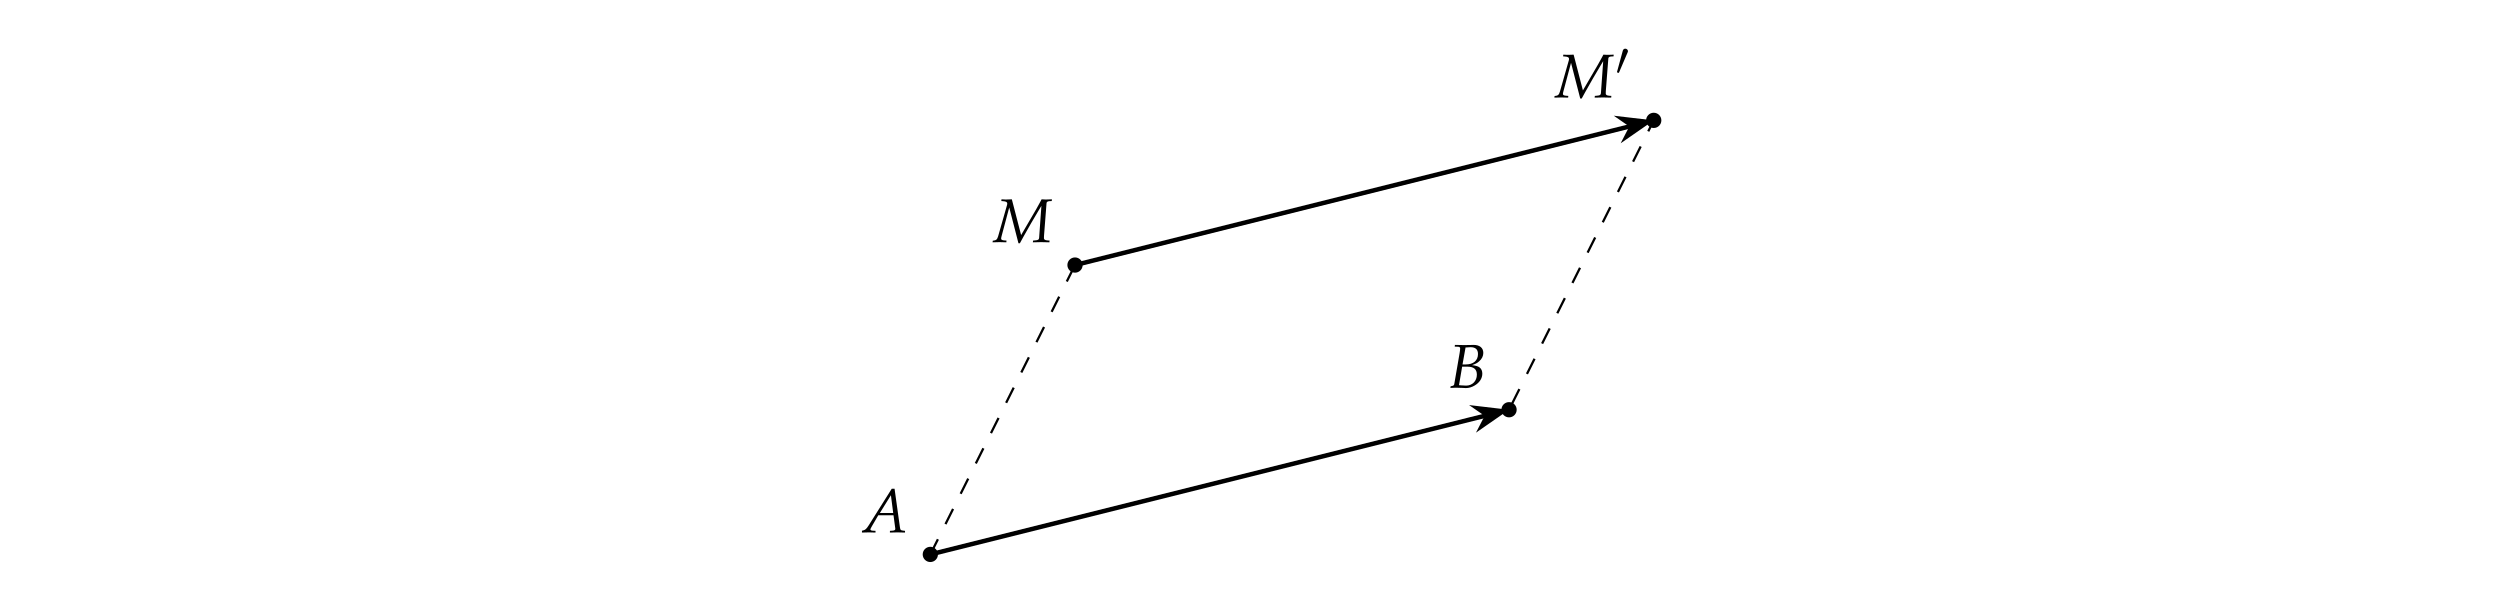
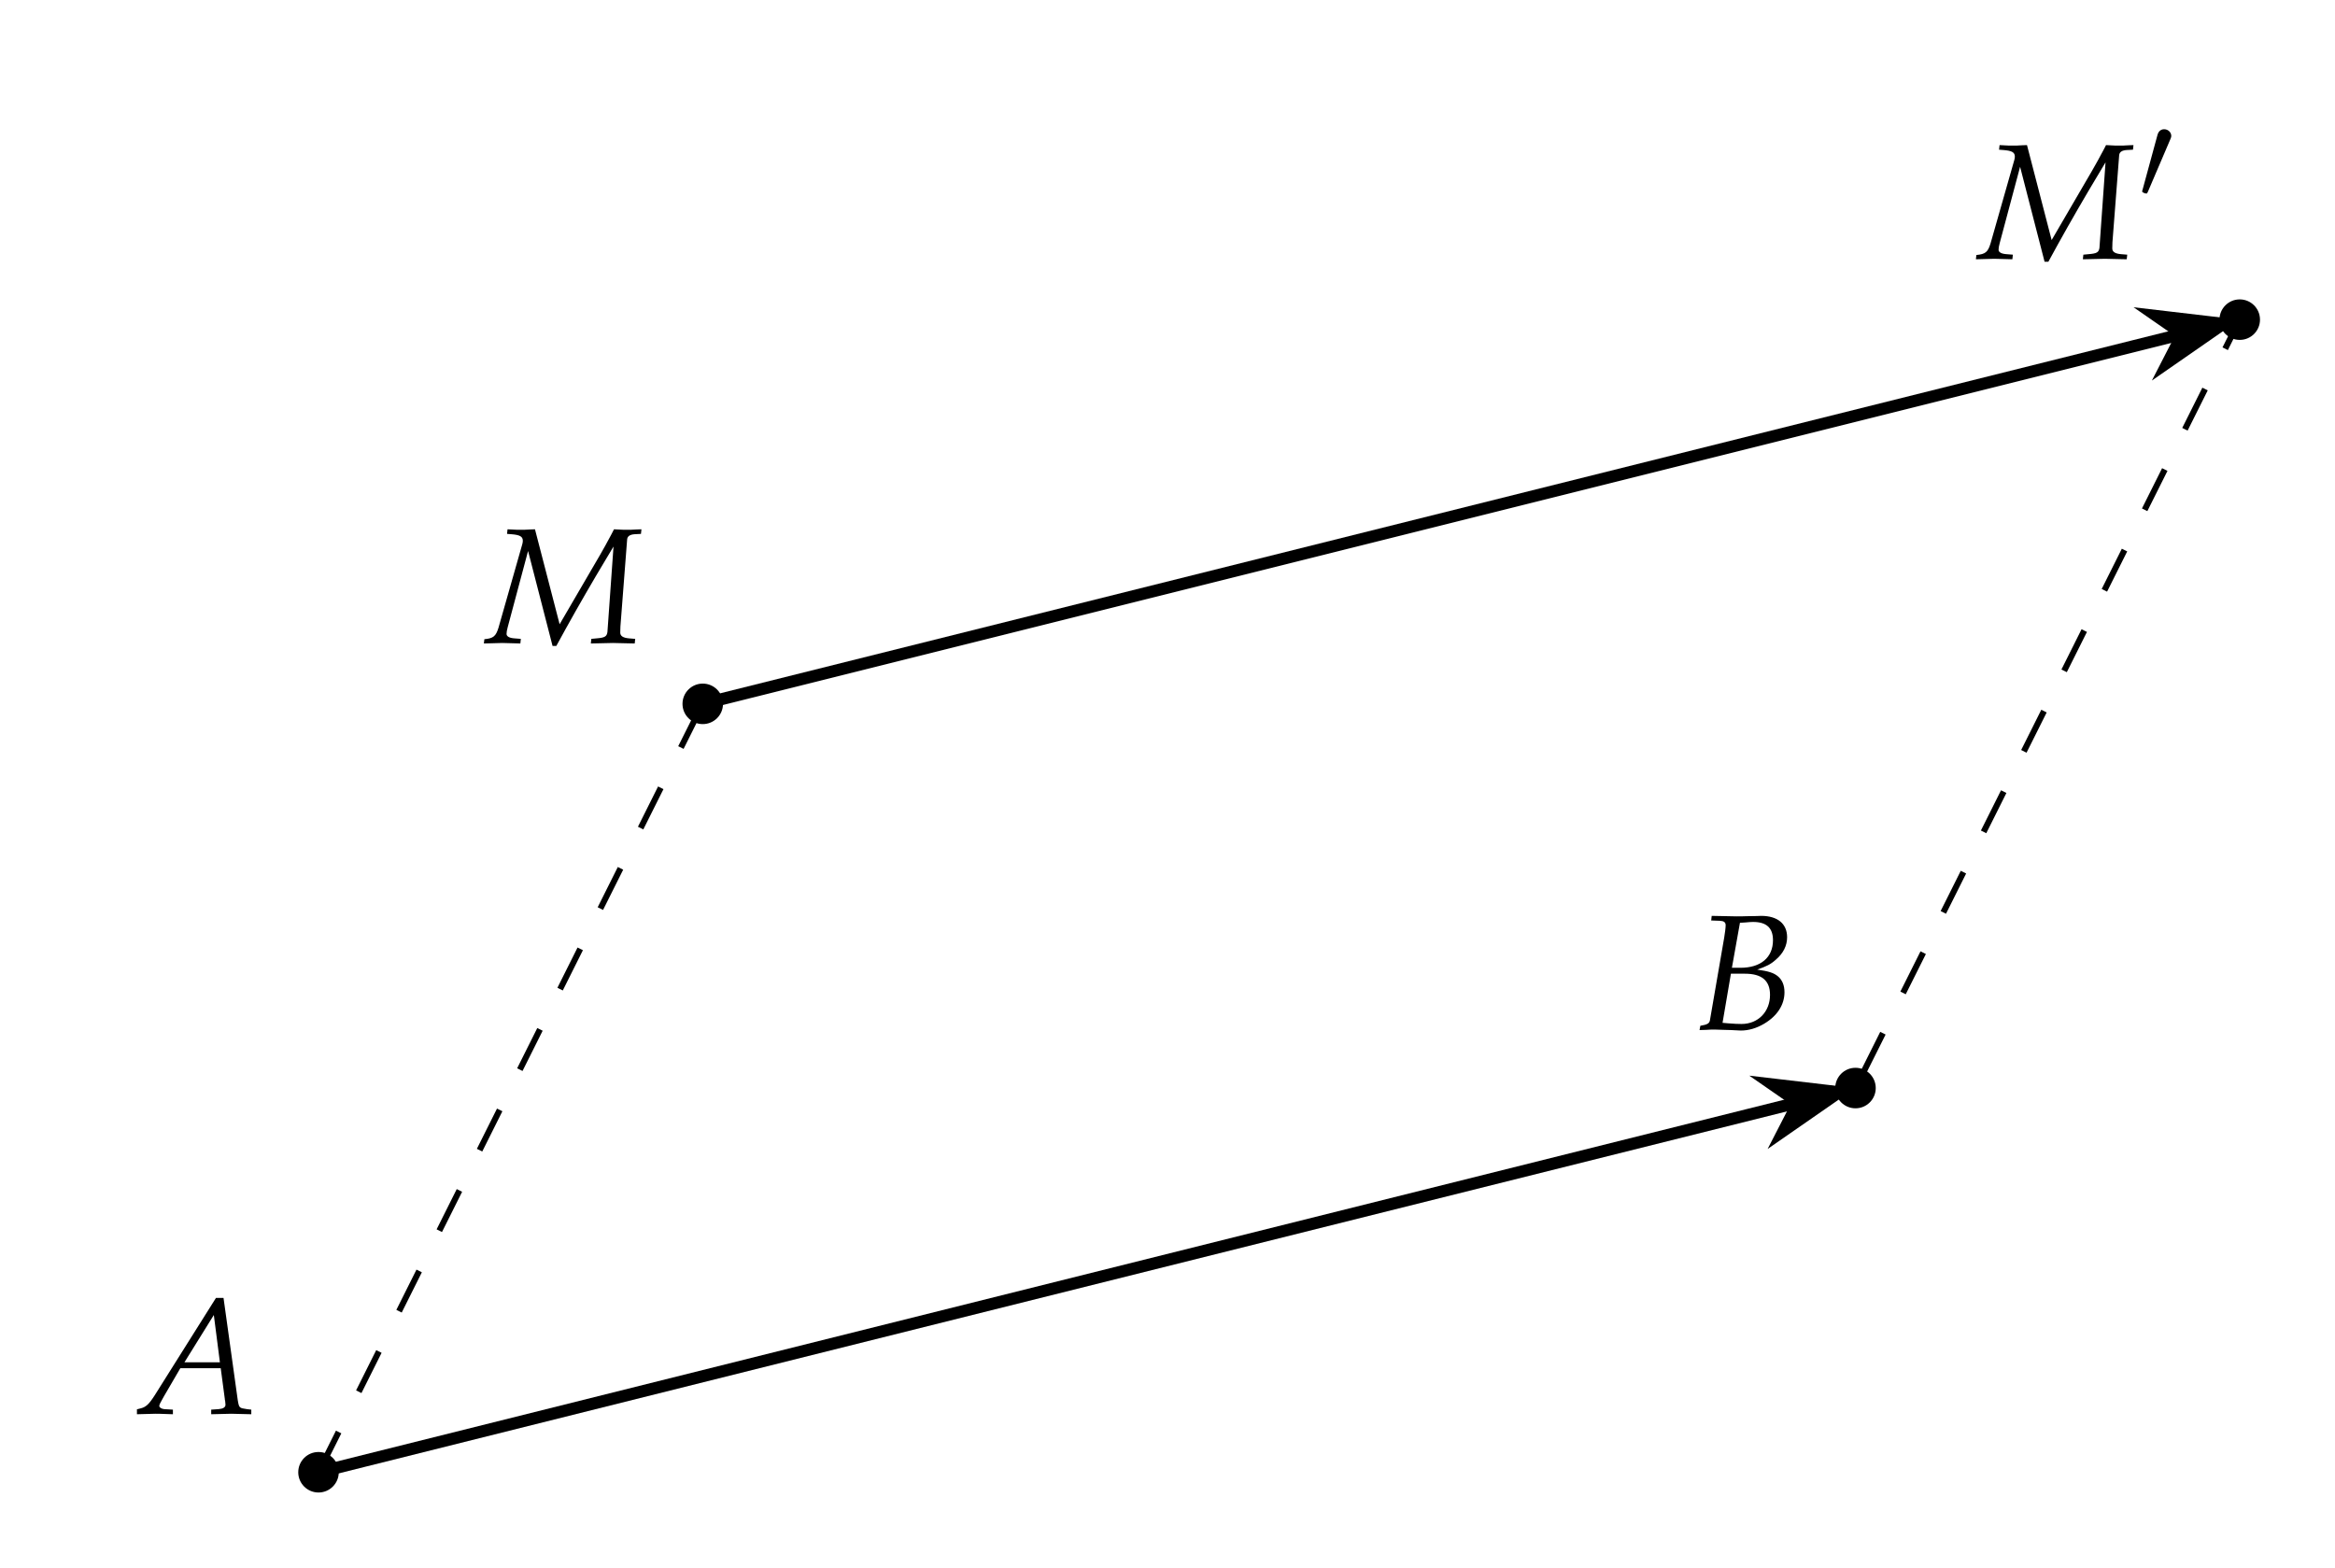
- <svg xmlns="http://www.w3.org/2000/svg" xmlns:xlink="http://www.w3.org/1999/xlink" version="1.1" width="440.829" height="104.087" viewBox="0 0 440.829 104.087">
+ <svg xmlns="http://www.w3.org/2000/svg" xmlns:xlink="http://www.w3.org/1999/xlink" version="1.1" width="155.031" height="104.087" viewBox="0 0 155.031 104.087">
  <defs>
    <path id="font_1_18" d="M.462 .705 .089 .112C.053 .056 .035 .04 .001 .032L-.019 .027V-.003C.073 0 .073 0 .093 0 .112 0 .114 0 .2-.003V.025L.148 .028C.132 .029 .117 .038 .117 .047 .117 .055 .124 .069 .143 .102L.245 .277H.491L.516 .089V.086C.516 .085 .517 .082 .518 .077 .519 .069 .52 .059 .52 .055 .52 .039 .505 .03 .477 .028L.433 .025V-.003C.535 0 .535 0 .555 0 .575 0 .575 0 .677-.003V.025L.651 .028C.604 .035 .603 .035 .595 .08L.508 .705H.462M.449 .601 .486 .313H.27L.449 .601Z" />
    <path id="font_1_1" d="M.097 .664 .15 .662C.174 .661 .185 .653 .185 .635 .185 .621 .181 .589 .176 .559L.089 .055C.085 .037 .073 .03 .031 .023L.026-.003 .063-.002C.09 0 .105 0 .117 0 .128 0 .154-.001 .18-.002L.217-.003 .237-.004C.256-.005 .269-.006 .277-.006 .325-.006 .373 .008 .42 .036 .499 .083 .543 .151 .543 .227 .543 .27 .529 .303 .502 .325 .476 .346 .446 .355 .377 .365 .434 .385 .459 .397 .49 .425 .536 .464 .559 .511 .559 .562 .559 .644 .501 .692 .401 .692 .399 .692 .389 .692 .374 .691L.311 .69C.299 .689 .263 .689 .251 .689 .232 .689 .201 .69 .152 .691L.1 .692 .097 .664M.217 .34H.302C.405 .34 .455 .298 .455 .211 .455 .108 .382 .034 .282 .034 .262 .034 .233 .035 .2 .038 .194 .039 .182 .04 .166 .041L.217 .34M.272 .65C.283 .65 .285 .651 .306 .652 .327 .654 .34 .655 .352 .655 .433 .655 .473 .619 .473 .544 .473 .439 .399 .376 .275 .376H.223L.272 .65Z" />
    <path id="font_1_7" d="M.937 .664 .94 .692 .912 .691C.884 .689 .869 .689 .856 .689H.832L.773 .692 .757 .661C.73 .61 .711 .576 .688 .536L.442 .114 .292 .692 .264 .691C.236 .689 .221 .689 .208 .689H.184L.125 .692 .122 .664 .148 .662C.2 .658 .218 .648 .218 .622 .218 .616 .217 .609 .215 .602L.07 .093C.054 .041 .039 .028-.016 .023L-.019-.003 .02-.002C.054-.001 .079 0 .093 0 .107 0 .133-.001 .168-.002L.203-.003 .206 .025 .168 .028C.136 .03 .119 .04 .119 .055 .119 .065 .121 .078 .126 .096L.25 .56 .399-.018H.422L.479 .086C.557 .227 .651 .389 .718 .5L.77 .587 .733 .067C.729 .039 .717 .032 .666 .028L.635 .025 .632-.003 .679-.002C.721-.001 .751 0 .766 0 .782 0 .812-.001 .853-.002L.899-.003 .902 .025 .865 .028C.829 .031 .811 .042 .811 .063L.812 .1 .853 .631C.855 .65 .87 .66 .899 .662L.937 .664Z" />
    <path id="font_2_3" d="M.253 .475C.258 .487 .262 .496 .262 .506 .262 .535 .236 .559 .205 .559 .177 .559 .159 .54 .152 .514L.033 .077C.033 .075 .029 .064 .029 .063 .029 .052 .055 .045 .063 .045 .069 .045 .07 .048 .076 .061L.253 .475Z" />
  </defs>
-   <path transform="matrix(1,0,0,-1,164.046,97.761)" stroke-width=".399" stroke-linecap="butt" stroke-dasharray="2.989,2.989" stroke-miterlimit="10" stroke-linejoin="miter" fill="none" stroke="#000000" d="M0 0 25.512 51.024 127.559 76.536 102.047 25.512" />
-   <path transform="matrix(1,0,0,-1,164.046,97.761)" stroke-width=".797" stroke-linecap="butt" stroke-miterlimit="10" stroke-linejoin="miter" fill="none" stroke="#000000" d="M0 0 98.06 24.515" />
-   <path transform="matrix(.97014,-.24251,-.24251,-.97014,259.7143,73.84375)" d="M5.44 0 1.287 1.571 2.664 0 1.287-1.571Z" />
-   <path transform="matrix(.97014,-.24251,-.24251,-.97014,259.7143,73.84375)" stroke-width=".797" stroke-linecap="butt" stroke-miterlimit="10" stroke-linejoin="miter" fill="none" stroke="#000000" d="M5.44 0 1.287 1.571 2.664 0 1.287-1.571Z" />
-   <path transform="matrix(1,0,0,-1,164.046,97.761)" stroke-width=".797" stroke-linecap="butt" stroke-miterlimit="10" stroke-linejoin="miter" fill="none" stroke="#000000" d="M25.512 51.024 123.572 75.539" />
-   <path transform="matrix(.97014,-.24251,-.24251,-.97014,285.2262,22.82002)" d="M5.44 0 1.287 1.571 2.664 0 1.287-1.571Z" />
-   <path transform="matrix(.97014,-.24251,-.24251,-.97014,285.2262,22.82002)" stroke-width=".797" stroke-linecap="butt" stroke-miterlimit="10" stroke-linejoin="miter" fill="none" stroke="#000000" d="M5.44 0 1.287 1.571 2.664 0 1.287-1.571Z" />
-   <path transform="matrix(1,0,0,-1,164.046,97.761)" d="M1.345 0C1.345 .743 .743 1.345 0 1.345-.743 1.345-1.345 .743-1.345 0-1.345-.743-.743-1.345 0-1.345 .743-1.345 1.345-.743 1.345 0ZM0 0" />
-   <use data-text="A" xlink:href="#font_1_18" transform="matrix(10.9091,0,0,-10.9091,152.198,93.876)" />
-   <path transform="matrix(1,0,0,-1,164.046,97.761)" d="M103.392 25.512C103.392 26.255 102.79 26.857 102.047 26.857 101.305 26.857 100.702 26.255 100.702 25.512 100.702 24.769 101.305 24.167 102.047 24.167 102.79 24.167 103.392 24.769 103.392 25.512ZM102.047 25.512" />
-   <use data-text="B" xlink:href="#font_1_1" transform="matrix(10.9091,0,0,-10.9091,255.455,68.36501)" />
-   <path transform="matrix(1,0,0,-1,164.046,97.761)" d="M26.857 51.024C26.857 51.766 26.255 52.369 25.512 52.369 24.769 52.369 24.167 51.766 24.167 51.024 24.167 50.281 24.769 49.679 25.512 49.679 26.255 49.679 26.857 50.281 26.857 51.024ZM25.512 51.024" />
-   <use data-text="M" xlink:href="#font_1_7" transform="matrix(10.9091,0,0,-10.9091,175.233,42.695)" />
-   <path transform="matrix(1,0,0,-1,164.046,97.761)" d="M128.904 76.536C128.904 77.278 128.302 77.881 127.559 77.881 126.816 77.881 126.214 77.278 126.214 76.536 126.214 75.793 126.816 75.191 127.559 75.191 128.302 75.191 128.904 75.793 128.904 76.536ZM127.559 76.536" />
-   <use data-text="M" xlink:href="#font_1_7" transform="matrix(10.9091,0,0,-10.9091,274.295,17.184)" />
-   <use data-text="′" xlink:href="#font_2_3" transform="matrix(8.3049,0,0,-8.3049,284.883,13.224)" />
+   <path transform="matrix(1,0,0,-1,21.147,97.761)" stroke-width=".399" stroke-linecap="butt" stroke-dasharray="2.989,2.989" stroke-miterlimit="10" stroke-linejoin="miter" fill="none" stroke="#000000" d="M0 0 25.512 51.024 127.559 76.536 102.047 25.512" />
+   <path transform="matrix(1,0,0,-1,21.147,97.761)" stroke-width=".797" stroke-linecap="butt" stroke-miterlimit="10" stroke-linejoin="miter" fill="none" stroke="#000000" d="M0 0 98.06 24.515" />
+   <path transform="matrix(.97014,-.24251,-.24251,-.97014,116.8153,73.84375)" d="M5.44 0 1.287 1.571 2.664 0 1.287-1.571Z" />
+   <path transform="matrix(.97014,-.24251,-.24251,-.97014,116.8153,73.84375)" stroke-width=".797" stroke-linecap="butt" stroke-miterlimit="10" stroke-linejoin="miter" fill="none" stroke="#000000" d="M5.44 0 1.287 1.571 2.664 0 1.287-1.571Z" />
+   <path transform="matrix(1,0,0,-1,21.147,97.761)" stroke-width=".797" stroke-linecap="butt" stroke-miterlimit="10" stroke-linejoin="miter" fill="none" stroke="#000000" d="M25.512 51.024 123.572 75.539" />
+   <path transform="matrix(.97014,-.24251,-.24251,-.97014,142.3272,22.82002)" d="M5.44 0 1.287 1.571 2.664 0 1.287-1.571Z" />
+   <path transform="matrix(.97014,-.24251,-.24251,-.97014,142.3272,22.82002)" stroke-width=".797" stroke-linecap="butt" stroke-miterlimit="10" stroke-linejoin="miter" fill="none" stroke="#000000" d="M5.44 0 1.287 1.571 2.664 0 1.287-1.571Z" />
+   <path transform="matrix(1,0,0,-1,21.147,97.761)" d="M1.345 0C1.345 .743 .743 1.345 0 1.345-.743 1.345-1.345 .743-1.345 0-1.345-.743-.743-1.345 0-1.345 .743-1.345 1.345-.743 1.345 0ZM0 0" />
+   <use data-text="A" xlink:href="#font_1_18" transform="matrix(10.9091,0,0,-10.9091,9.299,93.876)" />
+   <path transform="matrix(1,0,0,-1,21.147,97.761)" d="M103.392 25.512C103.392 26.255 102.79 26.857 102.047 26.857 101.305 26.857 100.702 26.255 100.702 25.512 100.702 24.769 101.305 24.167 102.047 24.167 102.79 24.167 103.392 24.769 103.392 25.512ZM102.047 25.512" />
+   <use data-text="B" xlink:href="#font_1_1" transform="matrix(10.9091,0,0,-10.9091,112.556,68.36501)" />
+   <path transform="matrix(1,0,0,-1,21.147,97.761)" d="M26.857 51.024C26.857 51.766 26.255 52.369 25.512 52.369 24.769 52.369 24.167 51.766 24.167 51.024 24.167 50.281 24.769 49.679 25.512 49.679 26.255 49.679 26.857 50.281 26.857 51.024ZM25.512 51.024" />
+   <use data-text="M" xlink:href="#font_1_7" transform="matrix(10.9091,0,0,-10.9091,32.334,42.695)" />
+   <path transform="matrix(1,0,0,-1,21.147,97.761)" d="M128.904 76.536C128.904 77.278 128.302 77.881 127.559 77.881 126.816 77.881 126.214 77.278 126.214 76.536 126.214 75.793 126.816 75.191 127.559 75.191 128.302 75.191 128.904 75.793 128.904 76.536ZM127.559 76.536" />
+   <use data-text="M" xlink:href="#font_1_7" transform="matrix(10.9091,0,0,-10.9091,131.396,17.184)" />
+   <use data-text="′" xlink:href="#font_2_3" transform="matrix(8.3049,0,0,-8.3049,141.984,13.224)" />
</svg>
